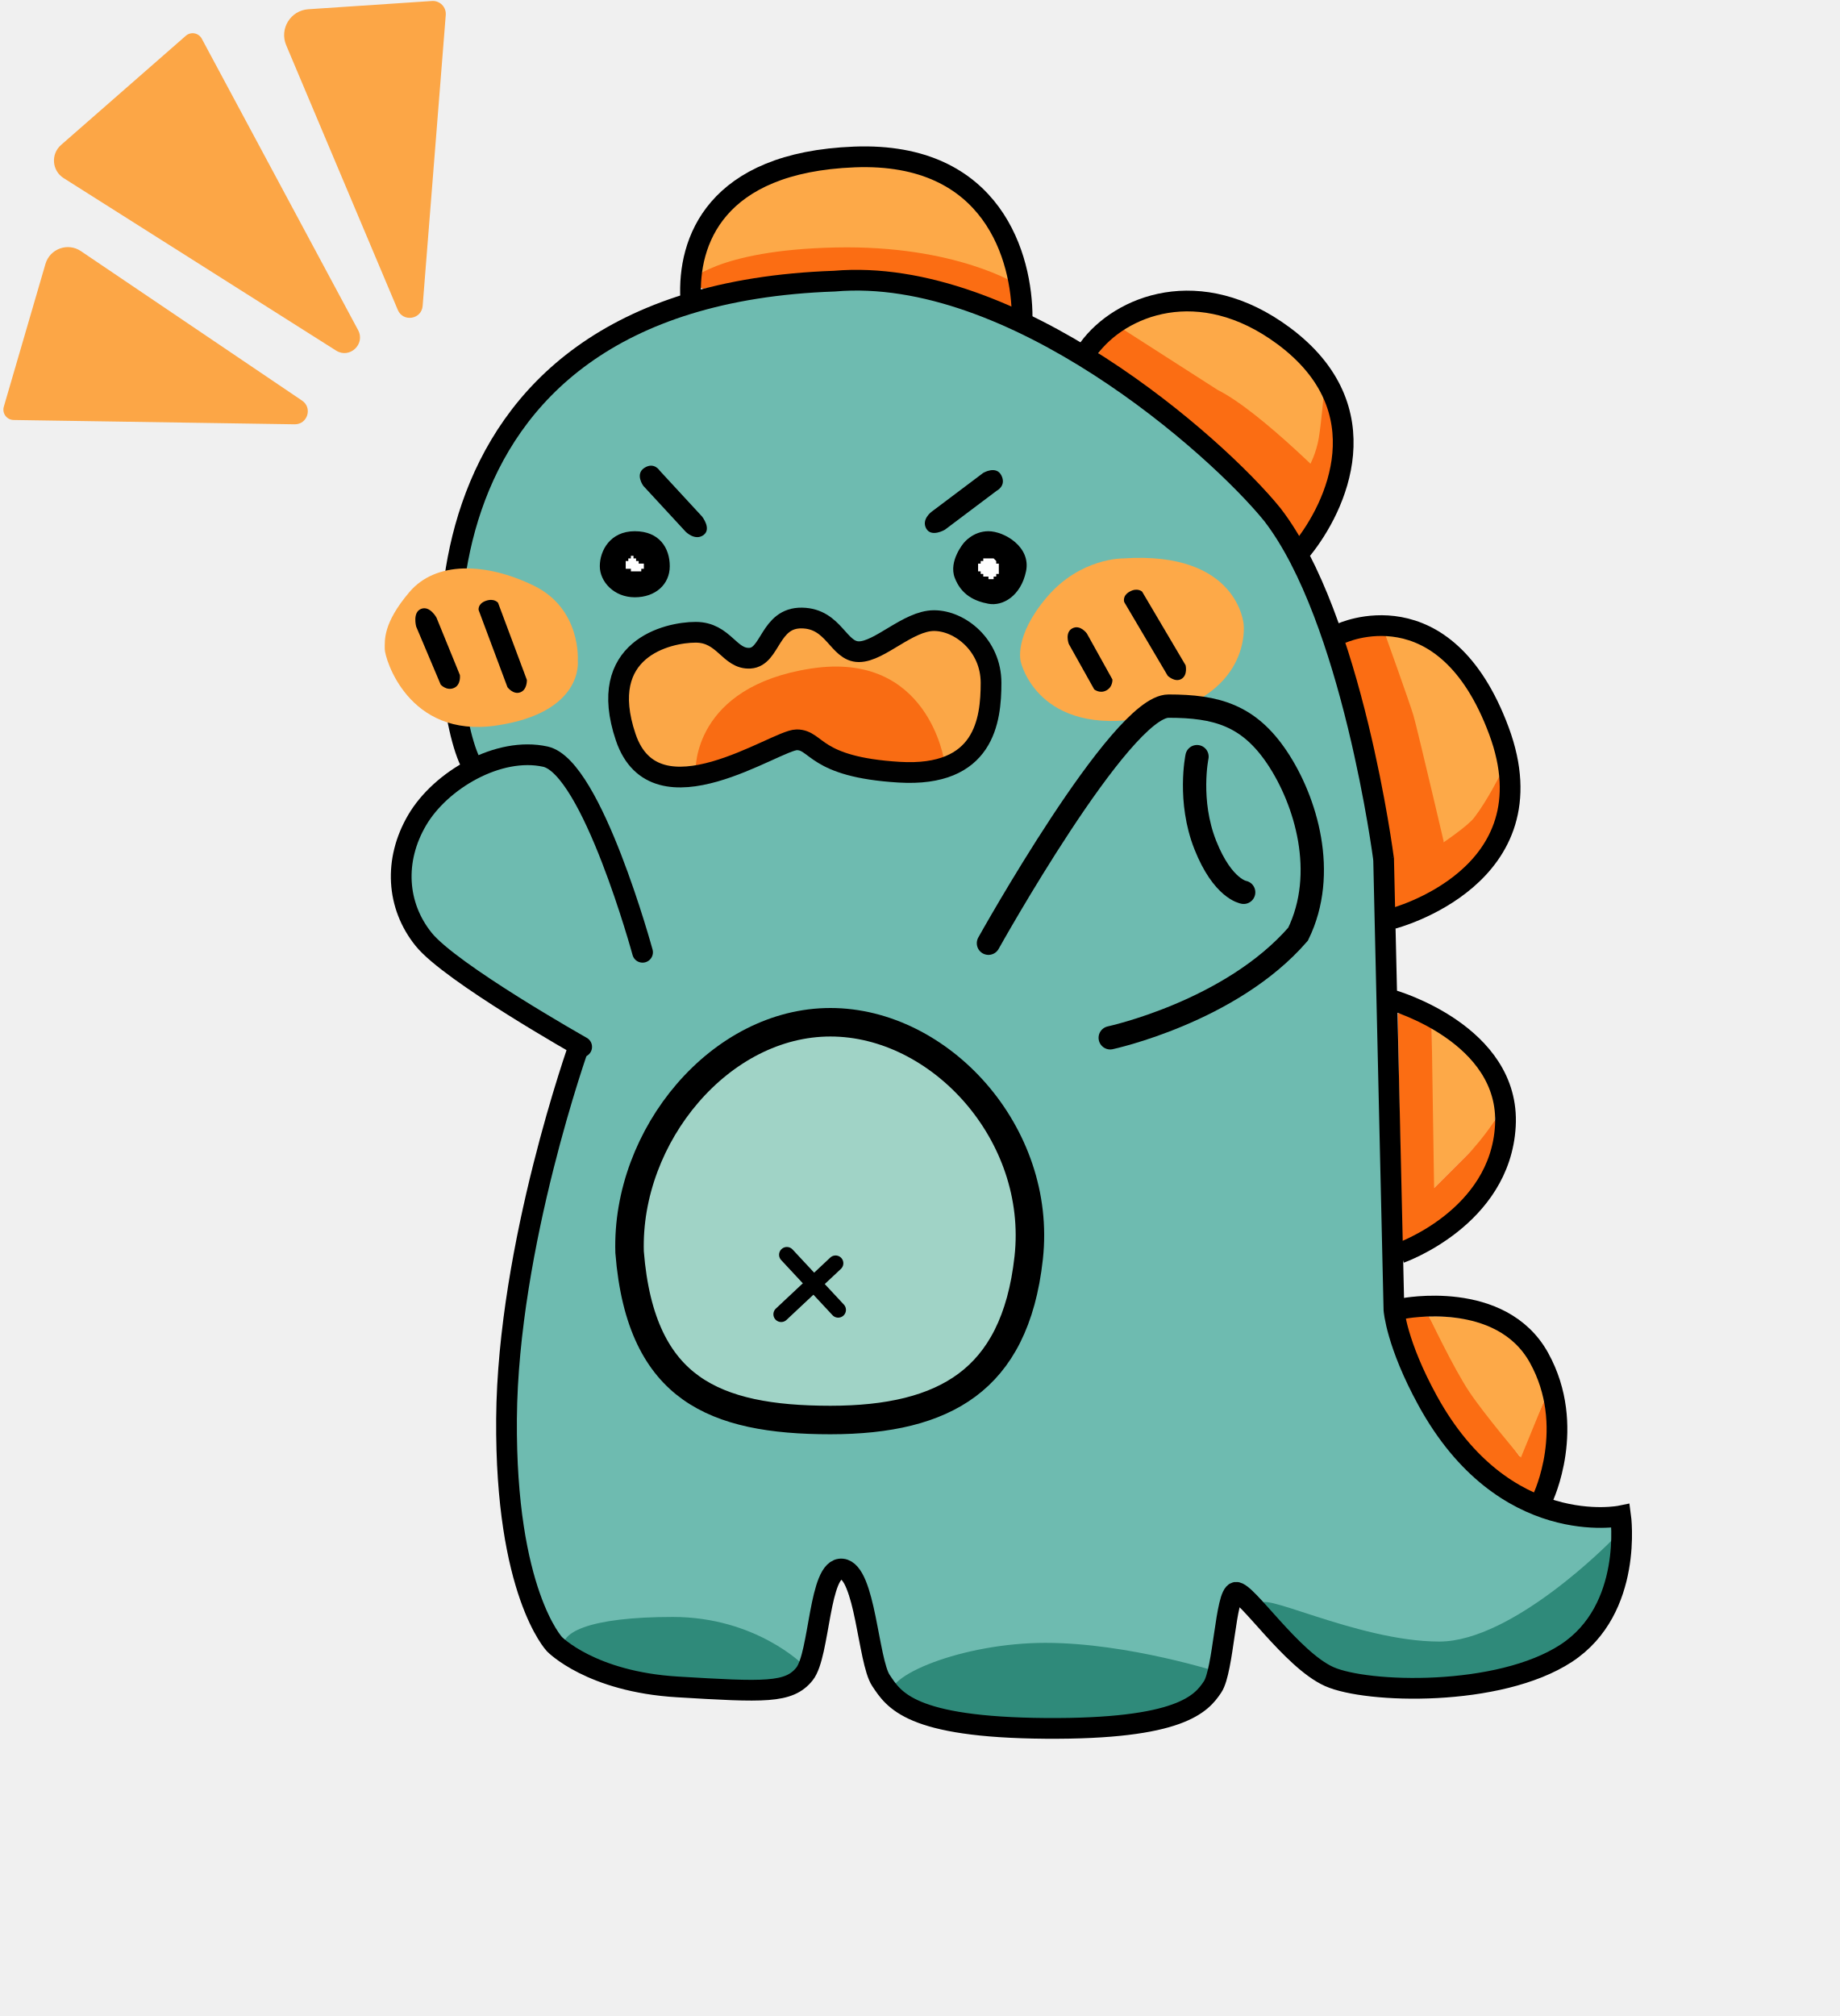
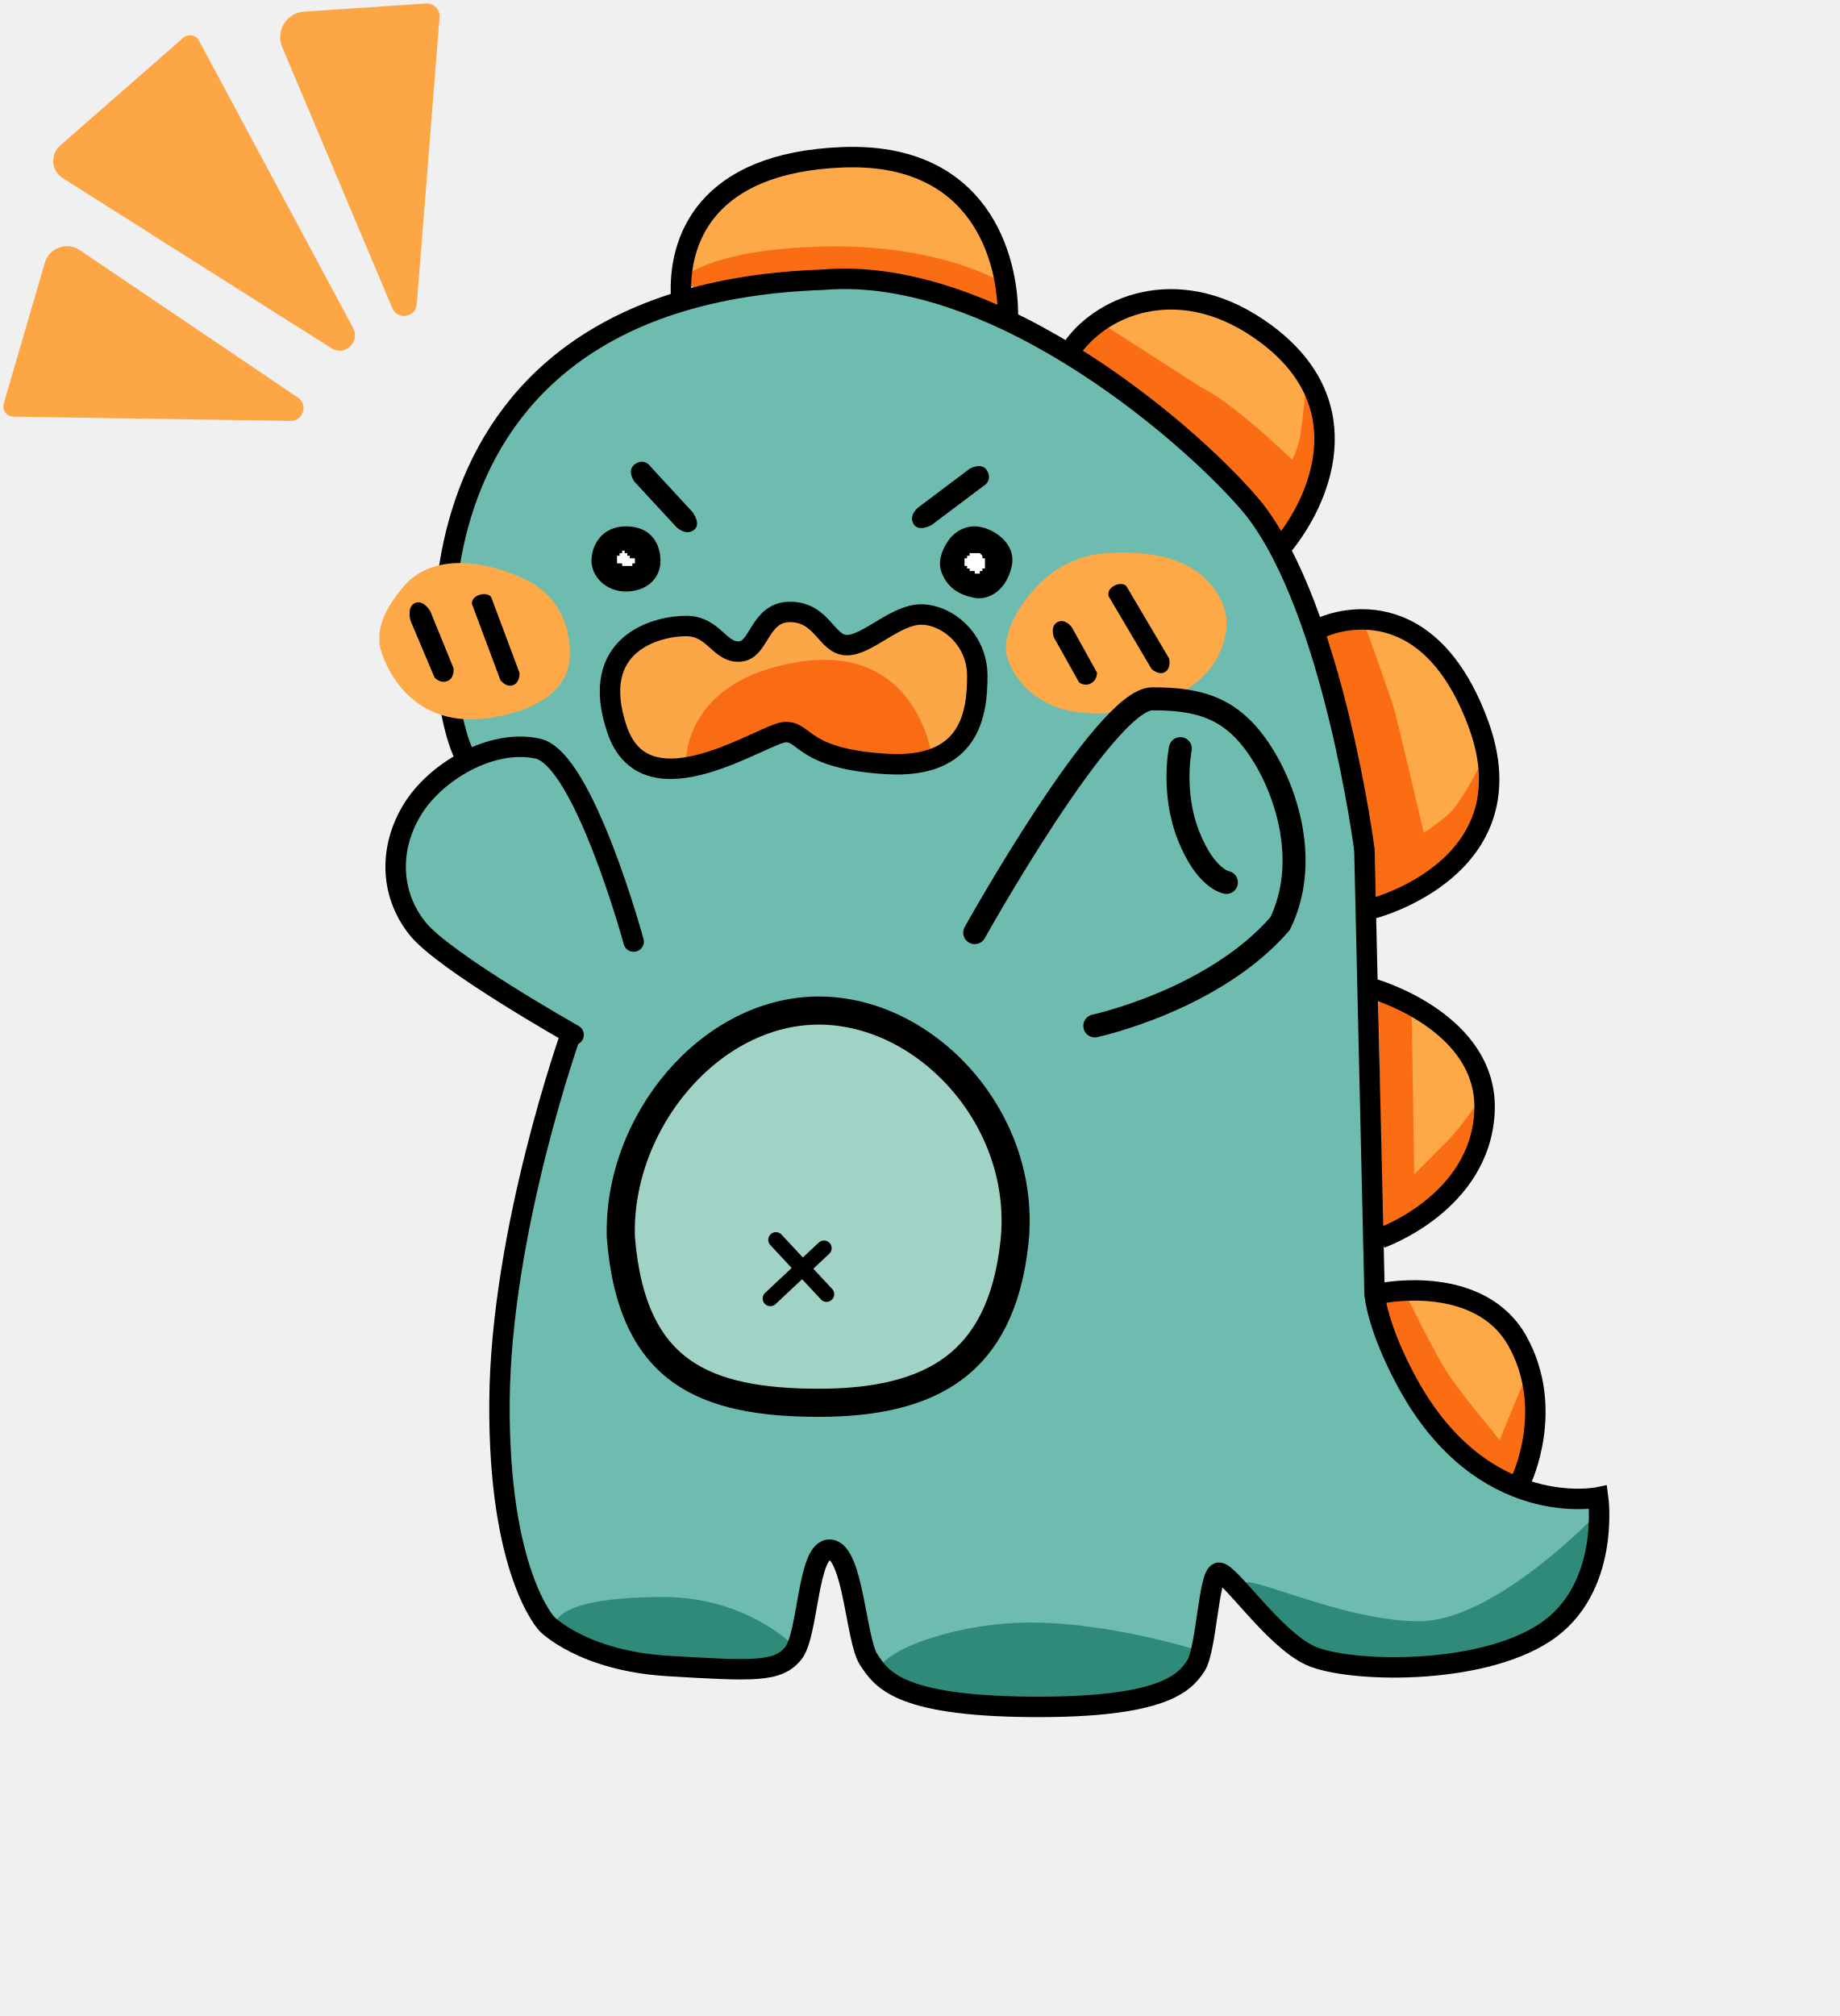
- <svg xmlns="http://www.w3.org/2000/svg" width="710" height="778" viewBox="0 0 710 778" fill="none">
+ <svg xmlns="http://www.w3.org/2000/svg" width="710" height="778" viewBox="0 0 720 787" fill="none">
  <path d="M522.5 245.998C522.5 245.998 562 232.997 578.5 280.497C595 327.997 560.502 343.998 560.502 343.998C560.502 343.998 560.002 327.998 553.002 314.498C546.002 300.998 533.199 290.497 533.199 290.497L522.5 245.998Z" fill="#FDA948" />
  <path d="M518.002 246.5L534.502 244.5C534.502 244.5 544 271 545.5 276C547 281 559.502 334.5 559.502 334.5L537.502 340.5L536.502 330.5L535.498 324.5L518.002 246.5Z" fill="#FB6D13" />
  <path d="M534.5 339.5C534.5 339.5 564 322 569 315.5C574 309 579 299 579 299L581.5 317.5L574 331.5L538 353C537.625 350 534.5 339.5 534.5 339.5Z" fill="#FB6D13" />
  <path d="M537.5 354.5C537.5 354.5 599.5 338.5 578.5 281.999C557.499 225.499 517.5 244.5 517.5 244.5" stroke="black" stroke-width="8" />
  <path d="M552.504 394.5C552.504 394.5 569.504 399.998 575.504 411.498C581.504 422.998 575.504 436.498 575.504 436.498L552.504 459.498V394.5Z" fill="#FDA948" />
  <path d="M539.5 391L552.5 393.5L553.5 458.5C553.5 458.5 559 453 566 446C573 439 578.5 430 578.5 430C578.5 430 579 447.5 575 457C571 466.5 541 480 541 480L539.5 391Z" fill="#FB6D13" />
  <path d="M537.502 386.001C537.502 386.001 583.006 398.997 581.005 434.498C579.004 469.999 540.501 483.5 540.501 483.5" stroke="black" stroke-width="8" />
  <path d="M158.529 354C152.528 341.999 159.499 324 166.499 315C173.499 306 184.999 295 184.999 295C184.999 295 149.999 243.5 189.999 175.501C202.999 155.002 228.499 121.001 306.999 110.501C385.499 100.001 461.499 168.501 461.499 168.501C461.499 168.501 525.499 234.501 526.999 285.501L531.5 333.5C531.5 333.5 530 345.5 531.5 376.5C533 407.5 538.499 437 538.499 437V505.001C549 584 623.499 588.001 623.499 588.001C623.499 588.001 642.5 627 578.999 648.501C515.499 670.002 474.999 614.001 474.999 614.001L464.499 655.501C464.499 655.501 460.5 671.5 402.499 667.001C344.499 662.502 339.499 648.501 339.499 648.501L323.499 604.001L306.499 648.501C306.499 648.501 258.5 667.001 213.499 632.001C168.499 597.001 223.029 406 223.029 406C223.029 406 164.529 366.001 158.529 354Z" fill="#6EBBB0" />
  <path d="M265.499 112.474C264.166 93.09 274.799 61.715 325.999 57.772C377.199 53.83 391.666 93.966 393.499 114.5L350.5 101.5L294.5 102.5L265.499 112.474Z" fill="#FDA948" />
  <path d="M265.5 109C265.5 109 276 96.5 322.5 95.501C369 94.503 393 110.001 393 110.001L391.5 121.5C391.5 121.5 371.5 106.001 325 107.5C278.5 108.999 271.5 111.5 271.5 111.5L265.5 109Z" fill="#FB6D13" />
  <path d="M266.585 115.247C265.413 93.315 275.899 62.683 329.727 60.577C383.554 58.472 394.5 99.867 394.5 122.5" stroke="black" stroke-width="8" stroke-linejoin="round" />
  <path d="M418.929 134.509C430.215 118.705 457.245 100.221 494.804 125.563C532.363 150.905 517.016 190.123 505.35 207.098L484.071 173.139L445.075 142.847L418.929 134.509Z" fill="#FDA948" />
  <path d="M431.002 125.5L470.001 150.5C487.001 158.999 516.999 190 516.999 190L500.092 211.819C500.092 211.819 487 187.5 462 166C437 144.5 423.655 137.08 423.655 137.08L431.002 125.5Z" fill="#FB6D13" />
  <path d="M517.999 166L514.998 189L505.499 179.499C505.499 179.499 508 175 509 169C510 163 511 151 511 151L517.999 166Z" fill="#FB6D13" />
  <path d="M420.181 134.541C432.304 117.935 462.999 105.521 495.47 129.646C533.433 157.852 515.836 195.532 502.5 212" stroke="black" stroke-width="8" stroke-linejoin="round" />
  <path d="M541.5 508H551.498L567.498 536L586.498 562L595.998 540.5C595.998 540.5 597.998 550 596.998 558C595.998 566 591.999 578.5 591.999 578.5C591.999 578.5 569.999 569.5 555.999 547C541.999 524.5 541.5 508 541.5 508Z" fill="#FB6D13" />
  <path d="M551.5 507.999C551.5 507.999 577 507 586.5 519C596 531 596 540.5 596 540.5L587 562.5C587 562.5 573 546 567 537C561 528 551.5 507.999 551.5 507.999Z" fill="#FDA948" />
  <path d="M541.498 505C541.498 505 579.336 497.5 593.998 524.001C608.659 550.501 595.5 578 595.5 578" stroke="black" stroke-width="8" />
  <path d="M394 255.5C394 255.5 391 245.82 403.999 230.5C416.998 215.18 433.499 215.501 433.499 215.501C477.998 212.5 479.999 241.001 479.999 241.001C479.999 241.001 483.499 269.5 441.999 277C400.499 284.5 394 255.5 394 255.5Z" fill="#FDA948" />
  <path d="M433.917 232.383C433.917 232.383 432.999 229.999 436 228.315C439.001 226.631 440.806 228.316 440.806 228.316L457.585 256.732C457.585 256.732 458.499 260.5 455.999 262C453.499 263.5 450.696 260.799 450.696 260.799L433.917 232.383Z" fill="black" />
  <path d="M412.499 248.499C412.499 248.499 410.844 244.078 413.891 242.479C416.938 240.881 419.5 244.5 419.5 244.5L429.342 262.211C429.342 262.211 429.588 265.023 427.034 266.429C424.481 267.835 422.316 266.035 422.316 266.035L412.499 248.499Z" fill="black" />
  <g opacity="0.99">
    <path d="M241 272C241 272 237.999 244 263.5 246C289 248 290.5 255.002 290.5 255.002C290.5 255.002 302.5 241.502 309.5 241.002C316.5 240.502 326 254 330 253.501C334 253.001 358.5 242.002 358.5 242.002C358.5 242.002 378.5 234.501 381.5 264.5C384.5 294.499 364.5 294.5 364.5 294.5C364.5 294.5 340.501 251.717 307 259.5C273.5 267.283 268.5 297.5 268.5 297.5C268.5 297.5 242.5 301.5 241 272Z" fill="#FCA747" />
    <path d="M312.999 258.001C358.499 251.001 364.499 294 364.499 294C364.499 294 356.999 296 348.999 296.5C340.999 297 331 295 331 295L306.999 283.5C306.999 283.5 289.499 293.001 284.499 294.001C279.499 295.001 268.5 297 268.5 297C268.5 297 267.499 265.001 312.999 258.001Z" fill="#FA6C12" />
    <path d="M331.498 251.501C323.496 251.501 322 238.713 309.499 238.501C296.998 238.29 297.5 253.5 289.497 254.001C281.495 254.503 279.501 244.001 268.501 244.002C257.502 244.002 230.001 250.502 241.501 284.501C253.001 318.5 299.5 285.501 307.5 285.501C315.5 285.502 314 296 347 298C380 300 382.502 278 382.5 263.5C382.498 249 370.496 239.501 360.498 239.501C350.5 239.501 339.5 251.501 331.498 251.501Z" stroke="black" stroke-width="8" />
  </g>
  <path d="M379.479 182.5C379.479 182.5 384.502 179.499 386.501 183.499C388.501 187.499 384.667 189.396 384.667 189.396L364.689 204.425C364.689 204.425 359.501 207.5 357.501 204C355.5 200.5 359.501 197.529 359.501 197.529L379.479 182.5Z" fill="black" />
  <path d="M248.298 187.505C248.298 187.505 244.952 182.966 248.711 180.553C252.469 178.139 254.637 181.65 254.637 181.65L270.978 199.344C270.978 199.344 274.769 204.144 271.5 206.5C268.231 208.856 264.639 205.199 264.639 205.199L248.298 187.505Z" fill="black" />
  <path d="M372 209.5C372 209.5 375.5 205 381.5 205C387.5 205 398 211 396 220.5C394 230 387 234.031 381.5 233C376 231.969 371 229.5 368.5 223C366 216.5 372 209.5 372 209.5Z" fill="black" />
  <path d="M231.5 218.5C231.5 212.5 235.5 205 245 205C254.5 205 258.5 211.5 258.5 218.5C258.5 225.5 253 230.5 245 230.5C237 230.5 231.5 224.5 231.5 218.5Z" fill="black" />
  <path d="M396.5 482C396.5 518.727 362.474 548.5 320.5 548.5C278.526 548.5 244.5 518.727 244.5 482C244.5 445.273 278.526 397.5 320.5 397.5C362.474 397.5 396.5 445.273 396.5 482Z" fill="#A0D3C6" />
  <path d="M381.5 215.5H383.5L384.5 216.5V217.5H385.5V221.5H384.5V222.5H383.5V223.5H381.5V222.5H379.5V221.5H378.5V220.5H377.5V217.5H378.5V216.5H379.5V215.5H381.5Z" fill="white" />
  <path d="M243.5 214.5H244.5V215.5H245.5V216.5H246.5V217.5H248.5V219.5H247.5V220.5H243.5V219.5H241.5V216.5H242.5V215.5H243.5V214.5Z" fill="white" />
  <path d="M461.988 292C461.988 292 458.436 309.048 465.192 326.103C471.948 343.157 479.999 344.351 479.999 344.351" stroke="black" stroke-width="9" stroke-linecap="round" />
  <path d="M381.499 364C381.499 364 432.501 272.498 451 272.5C469.499 272.502 481.998 275.998 492.999 292.5C504 309.001 512.5 337 501 360.499C475 390.499 428.5 400.5 428.5 400.5" stroke="black" stroke-width="9" stroke-linecap="round" />
  <path d="M397.033 485.398C394.341 509.848 385.81 525.126 373.294 534.467C360.593 543.947 342.889 548 320.499 548C297.866 548 279.701 544.865 266.691 535.585C254.004 526.535 245.181 510.855 242.993 483.2C242.327 460.741 251.05 438.487 265.411 421.843C279.8 405.167 299.495 394.5 320.499 394.5C362.876 394.5 402.31 437.466 397.033 485.398Z" stroke="black" stroke-width="11" />
  <path d="M323.5 505.5L303.691 484.227" stroke="black" stroke-width="6" stroke-linecap="round" />
  <path d="M322.498 487.5L301.497 507.19" stroke="black" stroke-width="6" stroke-linecap="round" />
  <path d="M224.5 403.998C224.5 403.998 173.974 375.5 163.501 362.5C153.027 349.5 151.906 331.999 161 316.499C170.094 300.999 192.5 288 210.5 292C228.5 296 248 367.499 248 367.499" stroke="black" stroke-width="8" stroke-linecap="round" />
  <path d="M471 645.5C471 645.5 459 669 403.501 667.5C371.469 667.5 345.001 660 344.001 655C340 647 371.469 634 403.501 634C435.534 634 471 645.5 471 645.5Z" fill="#2F8A7A" />
  <path d="M622 594.5C622 594.5 629.996 651.5 555.496 649C506 658 488 625 487 620C482.999 612 523.464 633.5 555.496 633.5C584 633.5 622 594.5 622 594.5Z" fill="#2F8A7A" />
  <path d="M310 642.5C310 642.5 315.166 652.5 259.667 651C227.635 651 219 643 218 638C213.999 630 227.635 624 259.667 624C291.7 624 310 642.5 310 642.5Z" fill="#2F8A7A" />
  <path d="M534 331L537.998 505.5C537.998 505.5 538.935 518.5 551 540.5C580.5 594.294 625.498 585.001 625.498 585.001C625.498 585.001 630.496 621.002 604.497 638.002C578.498 655.001 527.499 653.501 512.999 647.002C498.499 640.503 480.998 614.002 476.998 614.502C472.998 615.002 472.261 644.62 467.998 651.002C463.735 657.384 455.736 667.391 403.498 667.001C351.259 666.611 344.999 656.002 339.997 648.501C334.995 641.001 333.997 606.402 324.998 605.502C315.999 604.602 316.497 638.502 310.498 646.001C304.498 653.501 294.999 653.002 261.497 651.002C227.996 649.002 213.997 634.501 213.997 634.501C213.997 634.501 194.999 614.502 195.497 547.502C195.996 480.502 223.5 403.5 223.5 403.5" stroke="black" stroke-width="8" />
  <path d="M534 331.5C534 331.5 521.998 238.5 490.999 198.5C469.5 172 390.998 102.5 321.999 108.5C147.999 114.5 169.5 272.5 182.001 295" stroke="black" stroke-width="8" />
  <path d="M148.501 250.5C148.502 247.001 147.819 240.5 158.001 228.5C168.182 216.5 187.501 217.001 206 226C224.5 234.999 223 255 223 255C223 255 225.5 274.998 191.5 279.998C157.5 284.998 148.5 253.998 148.501 250.5Z" fill="#FDA948" />
  <path d="M184.731 235.427C184.731 235.427 184.276 233.007 187.524 231.87C190.772 230.734 192.224 232.626 192.224 232.626L203.35 262.392C203.35 262.392 203.544 266.133 200.82 267.172C198.096 268.212 195.856 265.193 195.856 265.193L184.731 235.427Z" fill="black" />
  <path d="M160.623 241.799C160.623 241.799 159.125 236.3 162.53 234.972C165.935 233.644 168.469 238.364 168.469 238.364L177.5 260.498C177.5 260.498 178.026 264.321 175.168 265.513C172.309 266.704 170.085 264.196 170.085 264.196L160.623 241.799Z" fill="black" />
  <path d="M17.545 101.846C19.253 95.99 26.17 93.494 31.224 96.909L116.591 154.601C120.71 157.384 118.685 163.819 113.715 163.743L5.248 162.08C2.608 162.04 0.73 159.496 1.47 156.961L17.545 101.846Z" fill="#FCA646" />
  <path d="M166.725 0.385C169.769 0.182 172.283 2.729 172.042 5.77L163.124 118.056C162.709 123.276 155.567 124.428 153.532 119.603L110.452 17.43C107.782 11.099 112.145 4.024 119.001 3.567L166.725 0.385Z" fill="#FCA646" />
  <path d="M71.717 13.81C73.653 12.116 76.66 12.663 77.876 14.929L138.209 127.386C141.125 132.822 134.925 138.591 129.713 135.292L24.549 68.728C20.032 65.869 19.537 59.468 23.56 55.948L71.717 13.81Z" fill="#FCA646" />
</svg>
